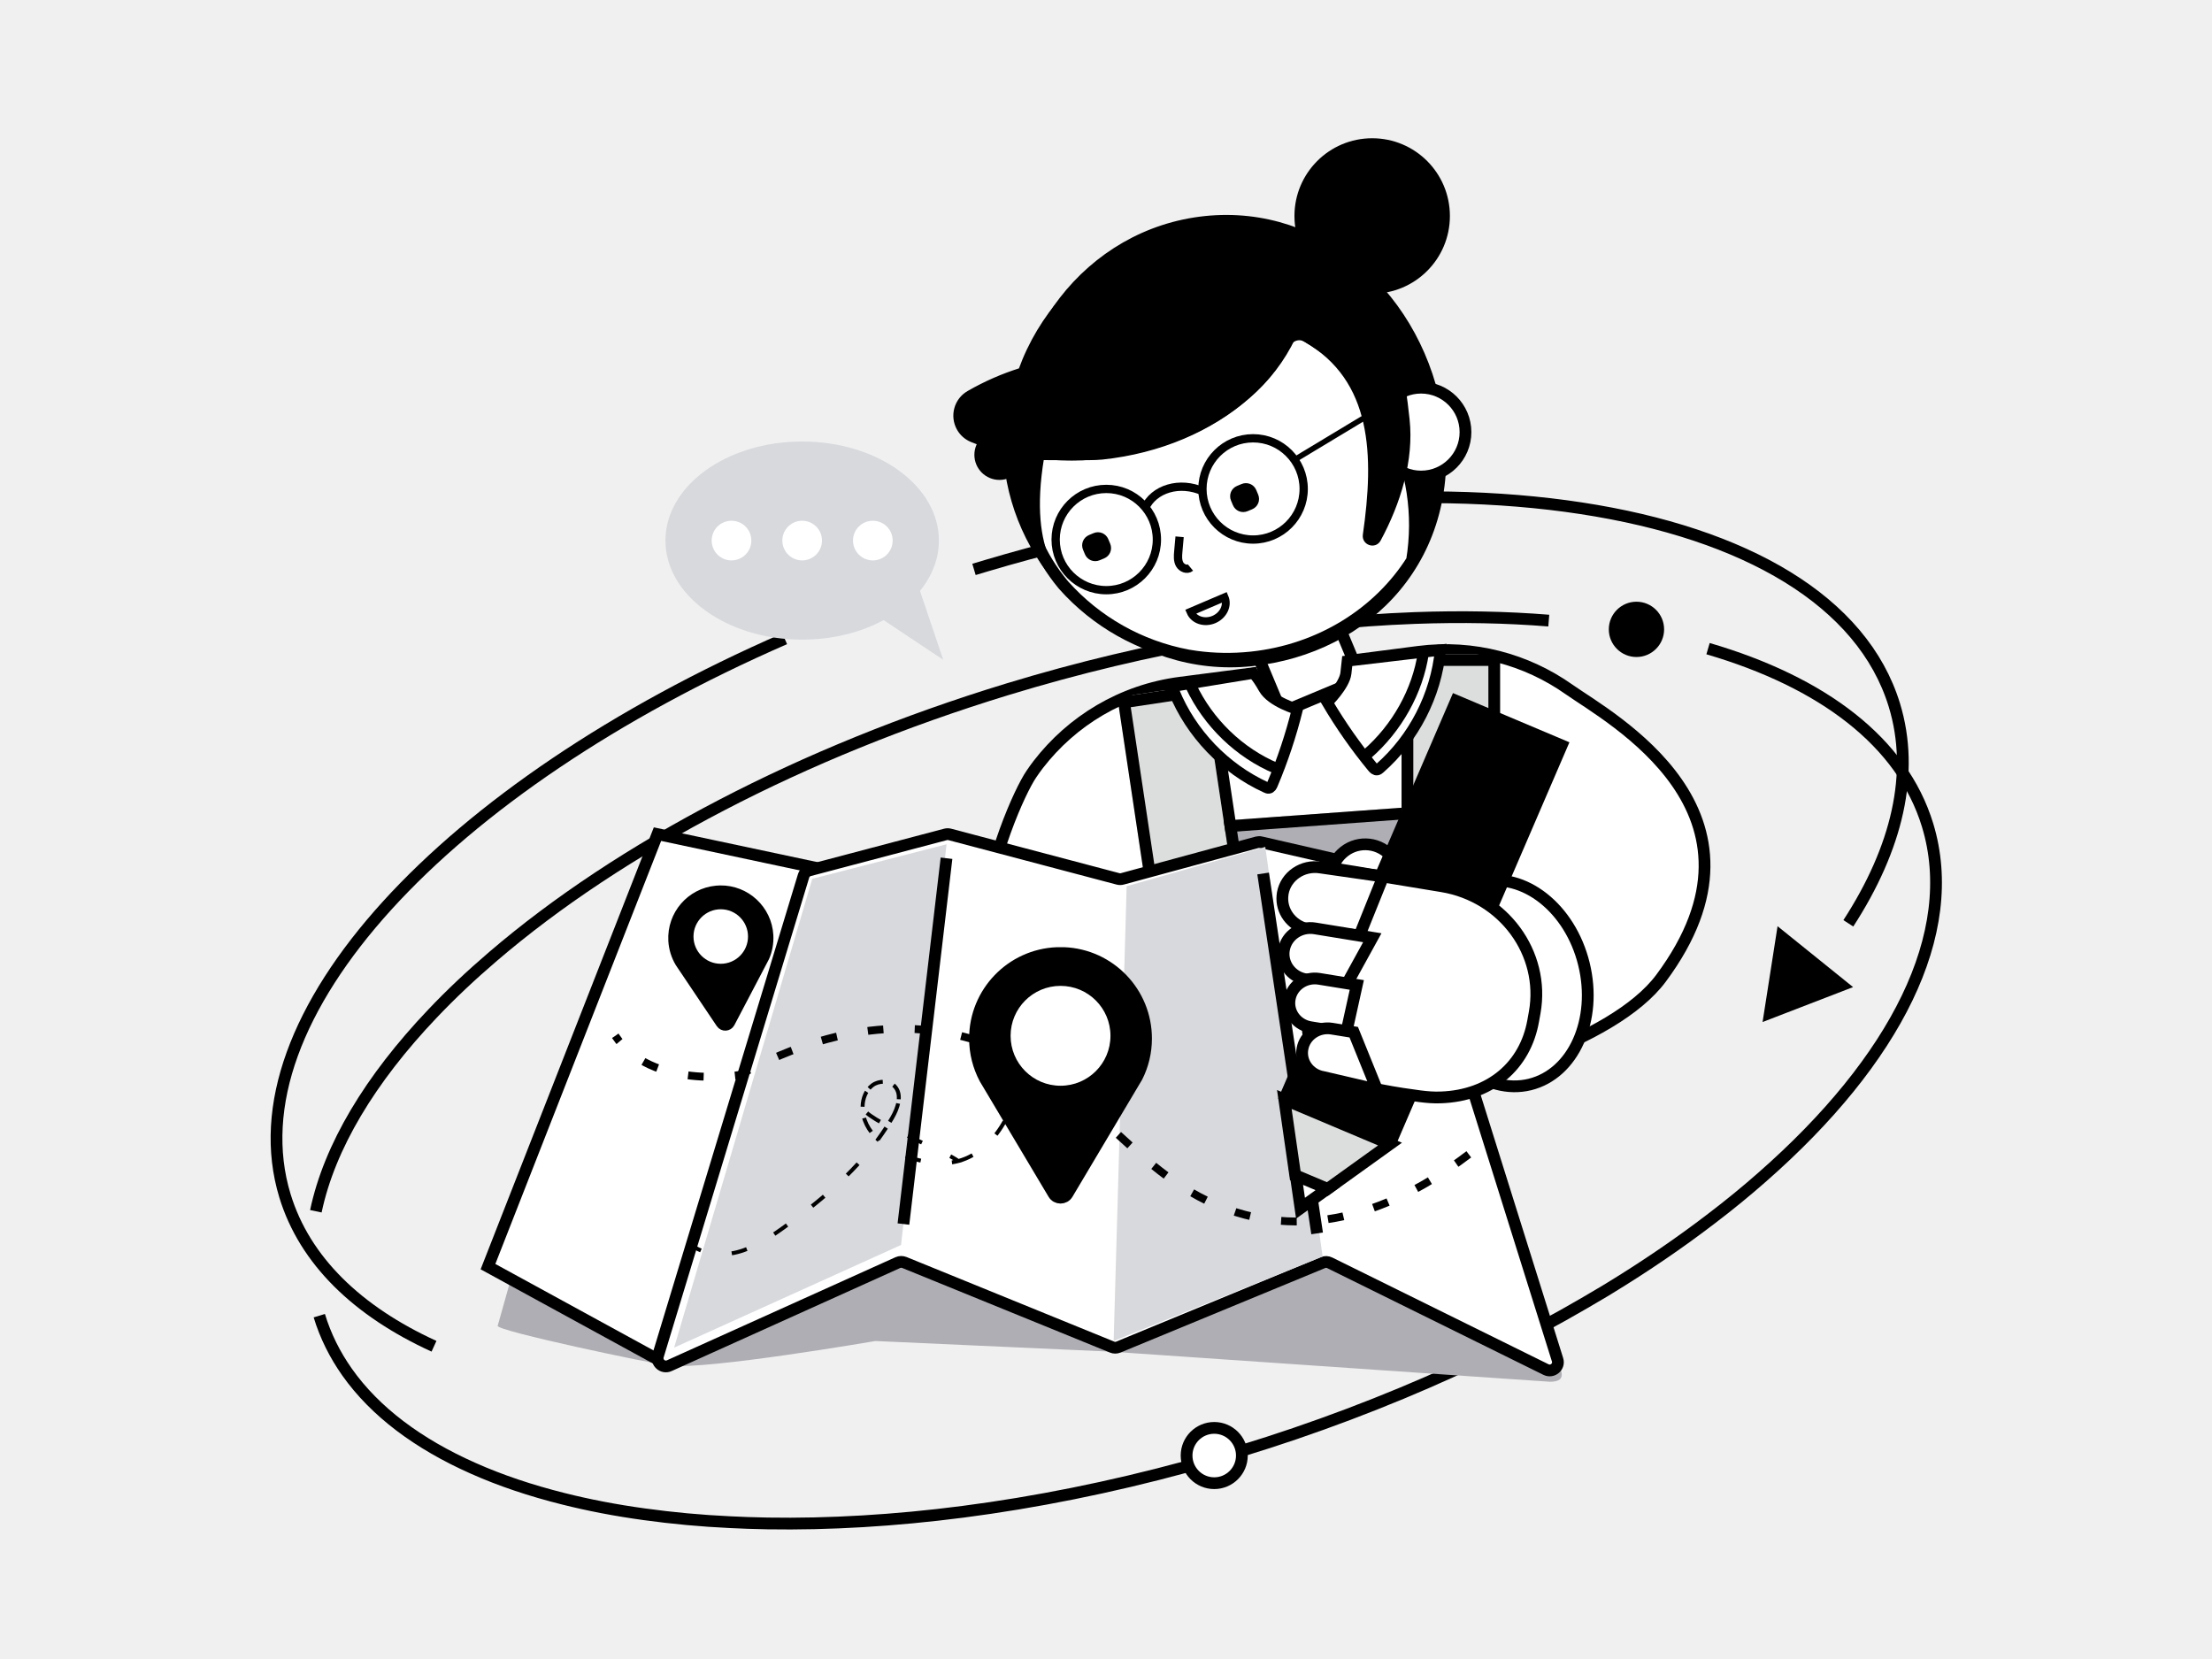
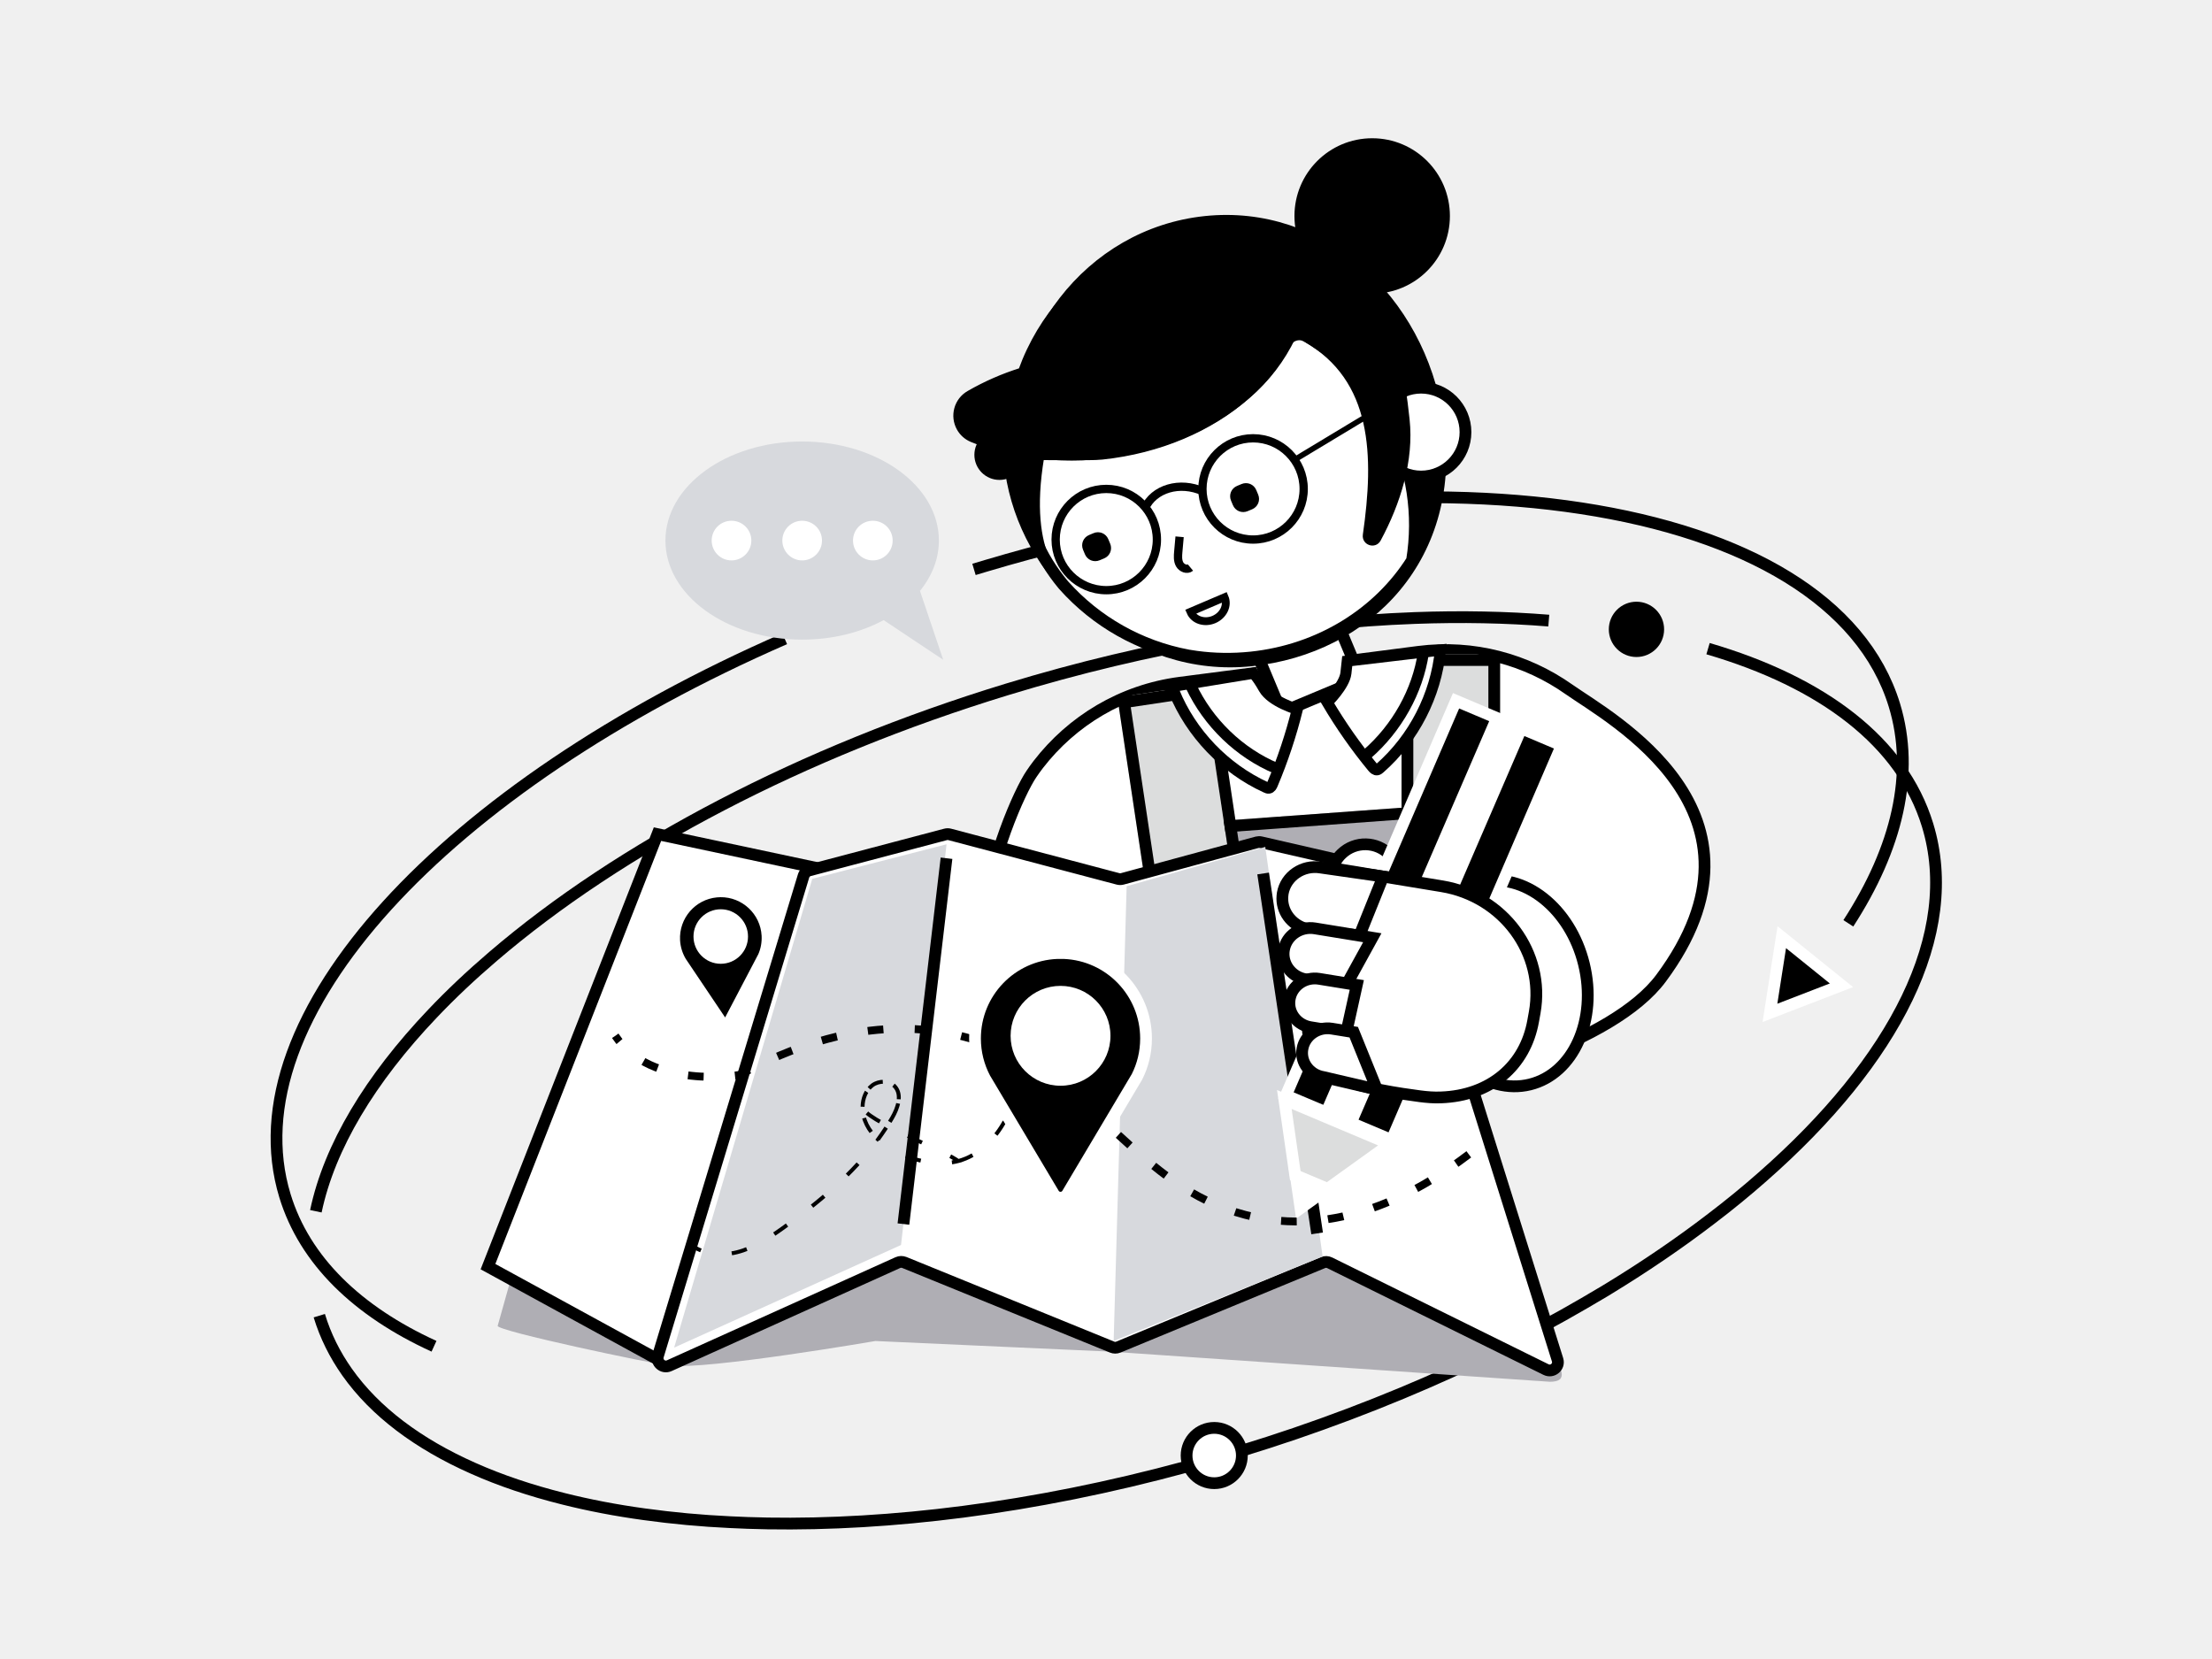
<svg xmlns="http://www.w3.org/2000/svg" viewBox="0 0 400 300" fill="none">
  <path d="M78.48 243.448c-13.84-6.33-23.37-15.49-26.95-27.21-9.88-32.4 29.02-73.97 90.37-100.73" stroke="#000000" stroke-width="2.126" />
  <path fill-rule="evenodd" clip-rule="evenodd" d="M295.924 108.808c-2.76 0-5 2.24-5 5s2.24 5 5 5 5-2.24 5-5-2.24-5-5-5Z" fill="#000000" />
  <path d="M176.127 102.966c.74-.22 1.49-.45 2.24-.67 79.45-23.62 152.7-12.48 164.2 25.22 3.74 12.27.49 25.85-8.33 39.45" stroke="#000000" stroke-width="2.126" />
  <path d="M57.118 219.035c2.46-11.69 9.82-23.9 21.1-35.75 3.31-3.49 6.98-6.95 10.96-10.35 11.4-9.77 25.39-19.07 41.38-27.38 15.5-8.07 32.87-15.19 51.57-20.9 25.8-7.87 51.01-12.07 73.72-12.9 8.45-.31 16.55-.15 24.22.47M308.868 117.296c20.71 6.06 35.11 16.87 39.7 31.91 5.98 19.62-5.91 42.59-29.84 63.59-2.9 2.56-5.99 5.09-9.24 7.56-5.7 4.37-11.91 8.61-18.58 12.68l-1.44.87-.03.01c-.96.58-1.93 1.15-2.92 1.72-10.1 5.89-21.17 11.37-33.03 16.3a316.644 316.644 0 0 1-38.97 13.3c-13.8 3.75-27.36 6.45-40.38 8.14-12.36 1.6-24.24 2.29-35.37 2.11-.12 0-.23 0-.34-.01-2.16-.04-4.3-.11-6.4-.22a170.912 170.912 0 0 1-15.52-1.43c-5.13-.7-10.02-1.64-14.63-2.8-5.92-1.48-11.4-3.32-16.33-5.52-9.94-4.41-17.73-10.23-22.78-17.38-2.22-3.15-3.92-6.55-5.03-10.21" stroke="#000000" stroke-width="2.126" />
-   <path fill-rule="evenodd" clip-rule="evenodd" d="m322.205 169.47 10.79 8.7-12.93 4.99 2.14-13.69Z" fill="#000" />
-   <path d="m332.995 178.17-10.79-8.7-2.14 13.69 12.93-4.99Z" stroke="#000000" stroke-width="2.126" />
+   <path fill-rule="evenodd" clip-rule="evenodd" d="m322.205 169.47 10.79 8.7-12.93 4.99 2.14-13.69Z" fill="#000000" />
+   <path d="m332.995 178.17-10.79-8.7-2.14 13.69 12.93-4.99Z" stroke="#FFFFFF" stroke-width="2.126" />
  <path fill-rule="evenodd" clip-rule="evenodd" d="M219.571 258.207c-2.76 0-5 2.24-5 5s2.24 5 5 5 5-2.24 5-5-2.24-5-5-5Z" fill="#fff" />
  <path d="M219.571 258.207c-2.76 0-5 2.24-5 5s2.24 5 5 5 5-2.24 5-5-2.24-5-5-5Z" stroke="#000000" stroke-width="2.126" />
  <path fill-rule="evenodd" clip-rule="evenodd" d="m89.997 239.747 13.57-48.25 35.8-9.13c1.1-3.59 5.24-6.43 9.26-6.43h102.47c4.01 0 8.16 2.84 9.26 6.43l16.9 55.44c.676 2.211 1.98 4.399 3.107 6.292 1.994 3.345 3.437 5.768-.107 5.768l-79.45-5.45-42.51-1.92s-30.35 5.23-37.26 4.46c-3.02-.33-31.32-6.29-31.04-7.21Z" fill="#AFAEB4" />
  <path fill-rule="evenodd" clip-rule="evenodd" d="m118.894 150.838-30.65 78.21 31.5 17.22 27.37-89.43-28.22-6Z" fill="#fff" />
  <path d="m118.894 150.838-30.65 78.21 31.5 17.22 27.37-89.43-28.22-6Z" stroke="#000000" stroke-width="2.126" />
  <path fill-rule="evenodd" clip-rule="evenodd" d="M256.489 117.874c9.96-1.29 19.56 1.38 27.22 6.78.594.418 1.337.908 2.191 1.472 9.961 6.571 35.017 23.101 14.469 50.768-8.71 11.72-35.91 19.45-50.13 21.29-9.516 1.235-21.268-1.867-32.382-4.8-8.52-2.249-16.664-4.398-23.138-4.42-29.85-.11-12.52-42.73-8.19-49.02.39-.58.8-1.15 1.23-1.71 6.06-7.85 15.09-13.41 25.65-14.78l43.08-5.58Z" fill="#fff" />
  <path d="M283.709 124.654c-7.66-5.4-17.26-8.07-27.22-6.78l-43.08 5.58c-10.56 1.37-19.59 6.93-25.65 14.78-.43.56-.84 1.13-1.23 1.71-4.33 6.29-21.66 48.91 8.19 49.02 14.92.05 38.71 11.4 55.52 9.22 14.22-1.84 41.42-9.57 50.13-21.29 22.31-30.04-9.14-46.95-16.66-52.24Z" stroke="#000000" stroke-width="2.126" />
  <path fill-rule="evenodd" clip-rule="evenodd" d="m220.395 162.397 34.129-2.485c3.132-.228 5.5-2.957 5.272-6.088l-.181-2.494a5.702 5.702 0 0 0-6.099-5.271l-34.13 2.485a5.701 5.701 0 0 0-5.271 6.099l.182 2.493c.228 3.132 2.966 5.489 6.098 5.261Z" fill="#AFAEB4" />
  <path d="m260.342 146.627-45.503 3.313.854 11.737 45.504-3.313-.855-11.737Z" stroke="#000000" stroke-width="2.126" />
  <path fill-rule="evenodd" clip-rule="evenodd" d="m212.646 161.704 5.261-.789a5.188 5.188 0 0 0 4.363-5.902l-3.915-26.108a5.193 5.193 0 0 0-5.903-4.363l-7.258 1.088a3.146 3.146 0 0 0-2.078 1.252 3.138 3.138 0 0 0-.587 2.354l4.215 28.105a5.188 5.188 0 0 0 5.902 4.363Z" fill="#DCDDDD" />
  <path d="m218.792 124.666-15.524 2.328 5.138 34.267 15.525-2.328-5.139-34.267Z" stroke="#000000" stroke-width="2.126" />
  <path fill-rule="evenodd" clip-rule="evenodd" d="M258.636 155.069h5.32a5.192 5.192 0 0 0 5.19-5.19v-29.22c0-1.31-1.06-2.37-2.37-2.37h-10.16c-.84 0-1.65.33-2.24.93-.6.59-.93 1.4-.93 2.24v28.42a5.192 5.192 0 0 0 5.19 5.19Z" fill="#DCDDDD" />
  <path d="M270.207 119.353h-15.698v34.65h15.698v-34.65Z" stroke="#000000" stroke-width="2.126" />
  <path fill-rule="evenodd" clip-rule="evenodd" d="M267.683 159.543c-7.876 1.932-12.248 11.685-9.772 21.776 2.478 10.1 10.868 16.722 18.744 14.789 7.876-1.933 12.248-11.685 9.77-21.786-2.476-10.091-10.866-16.712-18.742-14.779Z" fill="#fff" />
  <path d="M267.683 159.543c-7.876 1.932-12.248 11.685-9.772 21.776 2.478 10.1 10.868 16.722 18.744 14.789 7.876-1.933 12.248-11.685 9.77-21.786-2.476-10.091-10.866-16.712-18.742-14.779Z" stroke="#000000" stroke-width="2.126" />
  <path fill-rule="evenodd" clip-rule="evenodd" d="m237.065 127.735 2.584-1.079a6.404 6.404 0 0 0 3.459-3.472 6.407 6.407 0 0 0-.021-4.901l-5.987-14.329a6.4 6.4 0 0 0-3.472-3.459 6.401 6.401 0 0 0-4.901.021l-2.583 1.079a6.4 6.4 0 0 0-3.459 3.472 6.398 6.398 0 0 0 .021 4.901l5.987 14.329a6.4 6.4 0 0 0 3.471 3.459 6.398 6.398 0 0 0 4.901-.021Z" fill="#fff" />
  <path d="m236.023 98.62-14.394 6.014 10.102 24.179 14.394-6.014-10.102-24.18Z" stroke="#000000" stroke-width="2.126" />
  <path fill-rule="evenodd" clip-rule="evenodd" d="m243.382 121.745.24-2.2 16.85-1.99c-.8 8.17-4.81 15.98-10.99 21.39-.13.11-.27.23-.45.26-.33.06-.62-.23-.84-.5a91.963 91.963 0 0 1-8.18-11.68s3.12-3.07 3.37-5.28Z" fill="#fff" />
  <path d="m243.622 119.545-.24 2.2c-.25 2.21-3.37 5.28-3.37 5.28 2.42 4.1 5.16 8.01 8.18 11.68.22.27.51.56.84.5.18-.03.32-.15.45-.26 6.18-5.41 10.19-13.22 10.99-21.39l-16.85 1.99Z" stroke="#000000" stroke-width="2" />
  <path fill-rule="evenodd" clip-rule="evenodd" d="M229.444 142.518c-.18.02-.35-.05-.51-.13-7.46-3.41-13.54-9.75-16.64-17.35l-.71-.84 15-2.45s.59.3 1.97 2.74c1.39 2.44 6.05 3.78 6.05 3.78a91.724 91.724 0 0 1-4.5 13.53c-.13.32-.32.68-.66.72Z" fill="#fff" />
  <path d="M228.934 142.388c.16.08.33.15.51.13.34-.04.53-.4.66-.72 1.85-4.38 3.35-8.91 4.5-13.53 0 0-4.66-1.34-6.05-3.78-1.38-2.44-1.97-2.74-1.97-2.74l-15 2.45.71.84c3.1 7.6 9.18 13.94 16.64 17.35Z" stroke="#000000" stroke-width="2" />
  <path d="M215.369 124.065c3.13 6.65 8.77 12.09 15.45 14.89M247.185 136.392c5.44-4.72 9.16-11.4 10.2-18.3" stroke="#000000" stroke-width="2" />
  <path fill-rule="evenodd" clip-rule="evenodd" d="m228.03 152.308 25.33 5.82c.52.12.93.5 1.09 1.01l27.2 86.74c.4 1.25-.91 2.37-2.09 1.78l-39.1-19.3a1.47 1.47 0 0 0-1.23-.04l-37 15.28c-.36.15-.77.15-1.13 0l-37.56-15.3a1.51 1.51 0 0 0-1.18.02l-41.33 18.64c-1.17.53-2.42-.57-2.04-1.8l26.32-86.76c.15-.5.55-.88 1.05-1.01l24.62-6.5c.26-.07.52-.07.77 0l30.42 8.04c.26.07.52.07.78 0l24.35-6.61c.24-.06.49-.07.73-.01Z" fill="#fff" />
  <path d="m253.36 158.128-25.33-5.82c-.24-.06-.49-.05-.73.01l-24.35 6.61c-.26.07-.52.07-.78 0l-30.42-8.04c-.25-.07-.51-.07-.77 0l-24.62 6.5c-.5.13-.9.51-1.05 1.01l-26.32 86.76c-.38 1.23.87 2.33 2.04 1.8l41.33-18.64c.37-.17.8-.17 1.18-.02l37.56 15.3c.36.15.77.15 1.13 0l37-15.28c.39-.17.84-.15 1.23.04l39.1 19.3c1.18.59 2.49-.53 2.09-1.78l-27.2-86.74c-.16-.51-.57-.89-1.09-1.01Z" stroke="#000000" stroke-width="2.126" />
  <path fill-rule="evenodd" clip-rule="evenodd" d="M184.318 83.73c-2.29-21.89 12.77-41.41 33.65-43.6 20.88-2.19 38.63 13.92 41.96 35.68 3.78 24.65-12.77 41.42-33.65 43.6-20.88 2.19-39.67-13.78-41.96-35.68Z" fill="#000000" />
  <path d="M217.968 40.13c-20.88 2.19-35.94 21.71-33.65 43.6 2.29 21.9 21.08 37.87 41.96 35.68 20.88-2.18 37.43-18.95 33.65-43.6-3.33-21.76-21.08-37.87-41.96-35.68Z" stroke="#000000" stroke-width="2.126" />
  <path fill-rule="evenodd" clip-rule="evenodd" d="M233.335 60.617c.33-.61 1.11-.84 1.73-.5 14.88 8.01 23.01 24.58 20.27 41.221-5.95 9.42-16.51 16.24-29.11 17.56-3.37.35-6.67.29-9.86-.14-.48-.07-.96-.14-1.44-.22-.04-.01-.07-.02-.11-.02a39.907 39.907 0 0 1-22.45-12.67c-.08-.09-.15-.18-.23-.27-4.02-4.89-6.66-10.84-7.35-17.43-.24-2.27-.24-4.53 0-6.73 4.76.85 9.63 1.02 14.44.5 10.43-1.09 19.59-5.13 26.1-10.82 3.36-2.87 6.07-6.41 7.97-10.4.01-.02.02-.05.04-.08Z" fill="#fff" />
  <path d="M235.065 60.117c-.62-.34-1.4-.11-1.73.5-.02.03-.03.06-.04.08-1.9 3.99-4.61 7.53-7.97 10.4-6.51 5.69-15.67 9.73-26.1 10.82-4.81.52-9.68.35-14.44-.5-.24 2.2-.24 4.46 0 6.73.69 6.59 3.33 12.541 7.35 17.431.08.09.15.18.23.27a39.907 39.907 0 0 0 22.45 12.67c.04 0 .07.01.11.02.48.08.96.15 1.44.22 3.19.43 6.49.49 9.86.14 12.6-1.32 23.16-8.14 29.11-17.56 2.74-16.64-5.39-33.21-20.27-41.22Z" stroke="#000000" stroke-width="2.126" />
  <path fill-rule="evenodd" clip-rule="evenodd" d="M256.977 70.103a8.04 8.04 0 0 0-8.04 8.04c0 4.43 3.6 8.03 8.04 8.03 4.43 0 8.03-3.6 8.03-8.03 0-4.44-3.6-8.04-8.03-8.04Z" fill="#fff" />
  <path d="M256.977 70.103a8.04 8.04 0 0 0-8.04 8.04c0 4.43 3.6 8.03 8.04 8.03 4.43 0 8.03-3.6 8.03-8.03 0-4.44-3.6-8.04-8.03-8.04Z" stroke="#000000" stroke-width="2.126" />
  <path fill-rule="evenodd" clip-rule="evenodd" d="M254.401 75.887c.78 7.29-1.58 14.94-5.18 21.63-.65 1.2-2.47.58-2.28-.77 2.06-14.34 1.78-28.16-10.86-35.42-.04-.02-.08-.05-.12-.07-1.11-.55-2.46-.1-3.02 1a31.75 31.75 0 0 1-7.55 9.53c-6.51 5.69-15.67 9.72-26.09 10.82-1.831.188-8.184.12-10.576.094l-.414-.004c-2.7 16.207 2.415 21.673 5.212 24.661.353.377.669.715.928 1.029a39.362 39.362 0 0 1-12.42-24.84c-.08-.7-.12-1.4-.16-2.09-.97-.24-1.92-.51-2.85-.81-1.14-.36-2.24-.76-3.31-1.21a4.61 4.61 0 0 1-2.21-1.97c-1.27-2.24-.49-5.08 1.75-6.34 2.97-1.71 6.12-3.09 9.39-4.11 7.18-19.9 28.58-30.81 48.91-24.93 15.51 4.46 19.14 17.74 20.85 33.8Z" fill="#000000" />
  <path d="M249.221 97.517c3.6-6.69 5.96-14.34 5.18-21.63-1.71-16.06-5.34-29.34-20.85-33.8-20.33-5.88-41.73 5.03-48.91 24.93-3.27 1.02-6.42 2.4-9.39 4.11-2.24 1.26-3.02 4.1-1.75 6.34.5.88 1.27 1.57 2.21 1.97 1.07.45 2.17.85 3.31 1.21.93.3 1.88.57 2.85.81.04.69.08 1.39.16 2.09.98 9.51 5.4 18.34 12.42 24.84-2.31-2.81-9.18-7.44-6.14-25.69 1.96.02 9.04.11 10.99-.09 10.42-1.1 19.58-5.13 26.09-10.82a31.75 31.75 0 0 0 7.55-9.53c.56-1.1 1.91-1.55 3.02-1 .04.02.08.05.12.07 12.64 7.26 12.92 21.08 10.86 35.42-.19 1.35 1.63 1.97 2.28.77Z" stroke="#000000" />
  <path d="m213.31 97.068-.24 2.69c-.07.77-.13 1.6.24 2.28.38.69 1.36 1.09 1.96.59" stroke="#000000" stroke-width="1.5" />
  <path fill-rule="evenodd" clip-rule="evenodd" d="M180.735 77.714a4.535 4.535 0 1 0 0 9.07c2.5 0 4.53-2.03 4.53-4.53 0-2.51-2.03-4.54-4.53-4.54ZM248.138 25c-7.77 0-14.06 6.29-14.06 14.06 0 7.76 6.29 14.05 14.06 14.05 7.76 0 14.05-6.29 14.05-14.05 0-7.77-6.29-14.06-14.05-14.06Z" fill="#000000" />
  <path fill-rule="evenodd" clip-rule="evenodd" d="m121.905 243.694 24.98-84.78 24.28-6.24-8.23 72.46-41.03 18.56ZM201.384 242.495l2.35-82.24 25.07-7.11 10.37 74.08-37.79 15.27Z" fill="#D7D9DD" />
  <path d="m163.369 221.347 7.79-66.15M228.415 157.955l9.76 65.08" stroke="#000000" stroke-width="2.126" />
  <path d="M226.599 79.256c-5.06 0-9.16 4.1-9.16 9.16 0 5.05 4.1 9.15 9.16 9.15 5.05 0 9.15-4.1 9.15-9.15 0-5.06-4.1-9.16-9.15-9.16ZM200.054 88.413c-5.06 0-9.16 4.1-9.16 9.16 0 5.05 4.1 9.15 9.16 9.15 5.05 0 9.15-4.1 9.15-9.15 0-5.06-4.1-9.16-9.15-9.16Z" stroke="#000000" stroke-width="1.5" />
  <path d="M207.014 91.962c1.61-3.61 6.34-5 10.56-3.1" stroke="#000000" stroke-width="1.5" />
  <path fill-rule="evenodd" clip-rule="evenodd" d="m200.756 98.317-.343-.821a2.034 2.034 0 0 0-1.099-1.101 2.035 2.035 0 0 0-1.556.01l-.822.344a2.035 2.035 0 0 0-1.101 1.1 2.037 2.037 0 0 0 .011 1.555l.343.822c.208.498.602.897 1.1 1.101a2.036 2.036 0 0 0 1.556-.011l.821-.343a2.033 2.033 0 0 0 1.101-1.1 2.032 2.032 0 0 0-.011-1.556ZM227.516 89.438l-.343-.82a2.034 2.034 0 0 0-1.099-1.102 2.037 2.037 0 0 0-1.557.01l-.821.344a2.035 2.035 0 0 0-1.101 1.1 2.037 2.037 0 0 0 .011 1.555l.343.822c.208.498.602.897 1.099 1.1a2.037 2.037 0 0 0 1.557-.01l.821-.343a2.035 2.035 0 0 0 1.101-1.1 2.037 2.037 0 0 0-.011-1.556Z" fill="#000000" />
  <path d="m234.074 83.15 17.16-10.34" stroke="#000000" />
  <path fill-rule="evenodd" clip-rule="evenodd" d="M251.331 154.583a6.16 6.16 0 0 0-8.71-.2c-.26.24-.49.5-.7.78a6.147 6.147 0 0 0 .5 7.92l6.83 6.6 10.52-6.6-8.44-8.5Z" fill="#fff" />
  <path d="M251.331 154.583a6.16 6.16 0 0 0-8.71-.2c-.26.24-.49.5-.7.78a6.147 6.147 0 0 0 .5 7.92l6.83 6.6 10.52-6.6-8.44-8.5Z" stroke="#000000" stroke-width="2.126" />
-   <path fill-rule="evenodd" clip-rule="evenodd" d="m251.651 206.153-19.12-8.06 30.77-71.37 4.07 1.72 15.03 6.35-30.75 71.36Z" fill="#000" />
-   <path d="m232.531 198.093 19.12 8.06 30.75-71.36-15.03-6.35-4.07-1.72-30.77 71.37Z" stroke="#000000" stroke-width="2.126" />
-   <path fill-rule="evenodd" clip-rule="evenodd" d="m269.726 129.41 6.36 2.69-30.83 71.33-6.37-2.69 30.84-71.33Z" fill="#000000" />
+   <path fill-rule="evenodd" clip-rule="evenodd" d="m251.651 206.153-19.12-8.06 30.77-71.37 4.07 1.72 15.03 6.35-30.75 71.36Z" fill="#000000" />
+   <path d="m232.531 198.093 19.12 8.06 30.75-71.36-15.03-6.35-4.07-1.72-30.77 71.37Z" stroke="#FFFFFF" stroke-width="2.126" />
+   <path fill-rule="evenodd" clip-rule="evenodd" d="m269.726 129.41 6.36 2.69-30.83 71.33-6.37-2.69 30.84-71.33Z" fill="#FFFFFF" />
  <path fill-rule="evenodd" clip-rule="evenodd" d="m232.249 198.825 19.11 8.06-11.39 8.18-5.73-2.41-1.99-13.83Z" fill="#DCDDDD" />
-   <path d="m251.359 206.885-19.11-8.06 1.99 13.83 5.73 2.41 11.39-8.18Z" stroke="#000000" stroke-width="2.126" />
+   <path d="m251.359 206.885-19.11-8.06 1.99 13.83 5.73 2.41 11.39-8.18Z" stroke="#FFFFFF" stroke-width="2.126" />
  <path fill-rule="evenodd" clip-rule="evenodd" d="m235.173 218.483-.86-5.93 5.74 2.42-4.88 3.51Z" fill="#fff" />
-   <path d="m234.313 212.553.86 5.93 4.88-3.51-5.74-2.42Z" stroke="#000000" stroke-width="2.126" />
+   <path d="m234.313 212.553.86 5.93 4.88-3.51-5.74-2.42Z" stroke="#FFFFFF" stroke-width="2.126" />
  <path fill-rule="evenodd" clip-rule="evenodd" d="M235.704 163.398c-.01-.26.01-.53.06-.78.68-3.79 1.35-6.26 5.38-5.59l19.63 3.24c11.12 1.84 18.66 12.1 16.75 22.81l-.28 1.55c-1.43 8.04-7.67 13.51-16.7 13.82-1.25.05-2.51-.05-3.75-.21-3.33-.43-10.85-1.54-14.01-3.11-4-1.98-5.22-3.88-6.19-8.19-.05-.22-.08-.46-.08-.69l-.81-22.85Z" fill="#fff" />
  <path d="M235.764 162.618c-.05.25-.07.52-.06.78l.81 22.85c0 .23.03.47.08.69.97 4.31 2.19 6.21 6.19 8.19 3.16 1.57 10.68 2.68 14.01 3.11 1.24.16 2.5.26 3.75.21 9.03-.31 15.27-5.78 16.7-13.82l.28-1.55c1.91-10.71-5.63-20.97-16.75-22.81l-19.63-3.24c-4.03-.67-4.7 1.8-5.38 5.59Z" stroke="#000000" stroke-width="2.126" />
  <path fill-rule="evenodd" clip-rule="evenodd" d="M238.774 156.877c-3.21-.52-6.26 1.56-6.81 4.65-.05.33-.08.65-.08.97 0 2.71 2.04 5.12 4.92 5.59l9.02 1.11 4.3-10.69-11.35-1.63Z" fill="#fff" />
  <path d="M238.774 156.877c-3.21-.52-6.26 1.56-6.81 4.65-.05.33-.08.65-.08.97 0 2.71 2.04 5.12 4.92 5.59l9.02 1.11 4.3-10.69-11.35-1.63Z" stroke="#000000" stroke-width="2.126" />
  <path fill-rule="evenodd" clip-rule="evenodd" d="M237.784 167.883c-2.64-.44-5.15 1.28-5.6 3.83-.05.26-.07.53-.07.79 0 2.24 1.68 4.22 4.05 4.6l7.45.72 4.54-8.25-10.37-1.69Z" fill="#fff" />
  <path d="M237.784 167.883c-2.64-.44-5.15 1.28-5.6 3.83-.05.26-.07.53-.07.79 0 2.24 1.68 4.22 4.05 4.6l7.45.72 4.54-8.25-10.37-1.69Z" stroke="#000000" stroke-width="2.126" />
  <path fill-rule="evenodd" clip-rule="evenodd" d="M238.534 177c-2.51-.41-4.89 1.22-5.31 3.63-.05.26-.07.51-.07.76 0 2.12 1.59 3.99 3.84 4.36l6.44 1.05 1.92-8.69-6.82-1.11Z" fill="#fff" />
  <path d="M238.534 177c-2.51-.41-4.89 1.22-5.31 3.63-.05.26-.07.51-.07.76 0 2.12 1.59 3.99 3.84 4.36l6.44 1.05 1.92-8.69-6.82-1.11Z" stroke="#000000" stroke-width="2.126" />
  <path fill-rule="evenodd" clip-rule="evenodd" d="M240.84 186.014c-2.51-.41-4.89 1.22-5.31 3.63-.05.26-.07.51-.07.76 0 2.12 1.59 3.99 3.83 4.36l9.71 2.26-4.2-10.37-3.96-.64Z" fill="#fff" />
  <path d="M240.84 186.014c-2.51-.41-4.89 1.22-5.31 3.63-.05.26-.07.51-.07.76 0 2.12 1.59 3.99 3.83 4.36l9.71 2.26-4.2-10.37-3.96-.64Z" stroke="#000000" stroke-width="2.126" />
  <path d="M265.605 208.741c-9.16 6.95-23.8 15.29-40.44 10.94-19.44-5.08-26.46-23.5-46.79-30.93-9.5-3.47-24.31-5.42-44.61 5.62 0 0-15.98 2.76-22.5-7.06" stroke="#000000" stroke-width="1.417" stroke-dasharray="2.83 5.67" />
  <path d="M124.371 224.611c2.29 2.17 5.82 2.6 8.87 1.84 3.06-.76 5.76-2.54 8.32-4.37 6.42-4.56 12.59-9.71 17.21-16.03m14.49 3.91c3.75-.99 6.71-4 8.53-7.42 1.81-3.42 2.66-7.26 3.48-11.05m-29.29 8.64c.02-1.48.6-3.01 1.79-3.89 1.2-.87 3.05-.87 4.05.23 1.37 1.5.53 3.91-.49 5.67-.78 1.35-1.64 2.65-2.56 3.91 1.76 1.64 4.12 2.84 6.43 3.5 2.62.74 5.43 1.1 8.06.41-1.7-1.59-17.32-7.5-17.28-9.83Zm5.35 2.01c1.02-1.76 1.86-4.17.49-5.67-1-1.1-2.85-1.1-4.05-.23-1.19.88-1.77 2.41-1.79 3.89-.04 2.33 1.09 4.33 2.79 5.92.92-1.26 1.78-2.56 2.56-3.91Z" stroke="#000000" stroke-width=".709" stroke-dasharray="2.83 5.67" />
-   <path fill-rule="evenodd" clip-rule="evenodd" d="m205.601 194.725-12.58 21.15c-.56.94-1.93.94-2.49 0l-12.43-20.86a15.407 15.407 0 0 1-1.79-7.22c0-8.33 6.58-15.12 14.83-15.45h1.29c8.24.34 14.81 7.13 14.81 15.45 0 2.5-.59 4.85-1.64 6.93Z" fill="#000" />
-   <path d="m193.021 215.875 12.58-21.15c1.05-2.08 1.64-4.43 1.64-6.93 0-8.32-6.57-15.11-14.81-15.45h-1.29c-8.25.33-14.83 7.12-14.83 15.45 0 2.61.65 5.06 1.79 7.22l12.43 20.86c.56.94 1.93.94 2.49 0Z" stroke="#000000" stroke-width="2.126" />
+   <path fill-rule="evenodd" clip-rule="evenodd" d="m205.601 194.725-12.58 21.15c-.56.94-1.93.94-2.49 0l-12.43-20.86a15.407 15.407 0 0 1-1.79-7.22c0-8.33 6.58-15.12 14.83-15.45h1.29c8.24.34 14.81 7.13 14.81 15.45 0 2.5-.59 4.85-1.64 6.93Z" fill="#000000" />
+   <path d="m193.021 215.875 12.58-21.15c1.05-2.08 1.64-4.43 1.64-6.93 0-8.32-6.57-15.11-14.81-15.45h-1.29c-8.25.33-14.83 7.12-14.83 15.45 0 2.61.65 5.06 1.79 7.22l12.43 20.86c.56.94 1.93.94 2.49 0Z" stroke="#FFFFFF" stroke-width="2.126" />
  <path fill-rule="evenodd" clip-rule="evenodd" d="M191.778 178.277c-4.99 0-9.03 4.04-9.03 9.03 0 4.99 4.04 9.03 9.03 9.03 4.99 0 9.03-4.04 9.03-9.03 0-4.99-4.04-9.03-9.03-9.03Z" fill="#fff" />
-   <path fill-rule="evenodd" clip-rule="evenodd" d="m130.505 184.967-7.4-11.01a8.493 8.493 0 0 1-1.19-3.88c-.24-4.54 3.14-8.44 7.63-8.86l.7-.04c4.5-.06 8.29 3.45 8.54 7.98.07 1.36-.18 2.67-.69 3.83l-6.24 11.9a.788.788 0 0 1-1.35.08Z" fill="#000" />
-   <path d="m123.105 173.957 7.4 11.01c.33.49 1.07.45 1.35-.08l6.24-11.9c.51-1.16.76-2.47.69-3.83-.25-4.53-4.04-8.04-8.54-7.98l-.7.04c-4.49.42-7.87 4.32-7.63 8.86.08 1.42.51 2.74 1.19 3.88Z" stroke="#000000" stroke-width="2.126" />
+   <path fill-rule="evenodd" clip-rule="evenodd" d="m130.505 184.967-7.4-11.01a8.493 8.493 0 0 1-1.19-3.88c-.24-4.54 3.14-8.44 7.63-8.86l.7-.04c4.5-.06 8.29 3.45 8.54 7.98.07 1.36-.18 2.67-.69 3.83l-6.24 11.9a.788.788 0 0 1-1.35.08Z" fill="#000000" />
+   <path d="m123.105 173.957 7.4 11.01c.33.49 1.07.45 1.35-.08l6.24-11.9c.51-1.16.76-2.47.69-3.83-.25-4.53-4.04-8.04-8.54-7.98l-.7.04c-4.49.42-7.87 4.32-7.63 8.86.08 1.42.51 2.74 1.19 3.88Z" stroke="#FFFFFF" stroke-width="2.126" />
  <path fill-rule="evenodd" clip-rule="evenodd" d="M130.335 164.423c-2.72 0-4.93 2.21-4.93 4.93 0 2.72 2.21 4.93 4.93 4.93 2.72 0 4.93-2.21 4.93-4.93 0-2.72-2.21-4.93-4.93-4.93ZM219.521 112.021c1.7-.73 2.57-2.53 1.93-4.02l-6.18 2.64c.64 1.49 2.54 2.11 4.25 1.38Z" fill="#fff" />
  <path d="M219.521 112.021c1.7-.73 2.57-2.53 1.93-4.02l-6.18 2.64c.64 1.49 2.54 2.11 4.25 1.38Z" stroke="#000000" stroke-width="1.417" />
  <path fill-rule="evenodd" clip-rule="evenodd" d="M169.781 97.747c0 3.32-1.25 6.43-3.42 9.1l4.2 12.46-10.77-7.17c-4.12 2.22-9.21 3.53-14.74 3.53-13.65 0-24.72-8.02-24.72-17.92 0-9.89 11.07-17.91 24.72-17.91 13.66 0 24.73 8.02 24.73 17.91Z" fill="#D7D9DD" />
  <path fill-rule="evenodd" clip-rule="evenodd" d="M132.274 101.338c-1.98 0-3.58-1.61-3.58-3.59 0-1.98 1.6-3.58 3.58-3.58 1.99 0 3.59 1.6 3.59 3.58s-1.6 3.59-3.59 3.59ZM145.052 101.338c-1.97 0-3.58-1.61-3.58-3.59 0-1.98 1.61-3.58 3.58-3.58 1.99 0 3.59 1.6 3.59 3.58s-1.6 3.59-3.59 3.59ZM157.841 101.338c-1.99 0-3.59-1.61-3.59-3.59 0-1.98 1.6-3.58 3.59-3.58 1.98 0 3.58 1.6 3.58 3.58s-1.6 3.59-3.58 3.59Z" fill="#fff" />
</svg>
